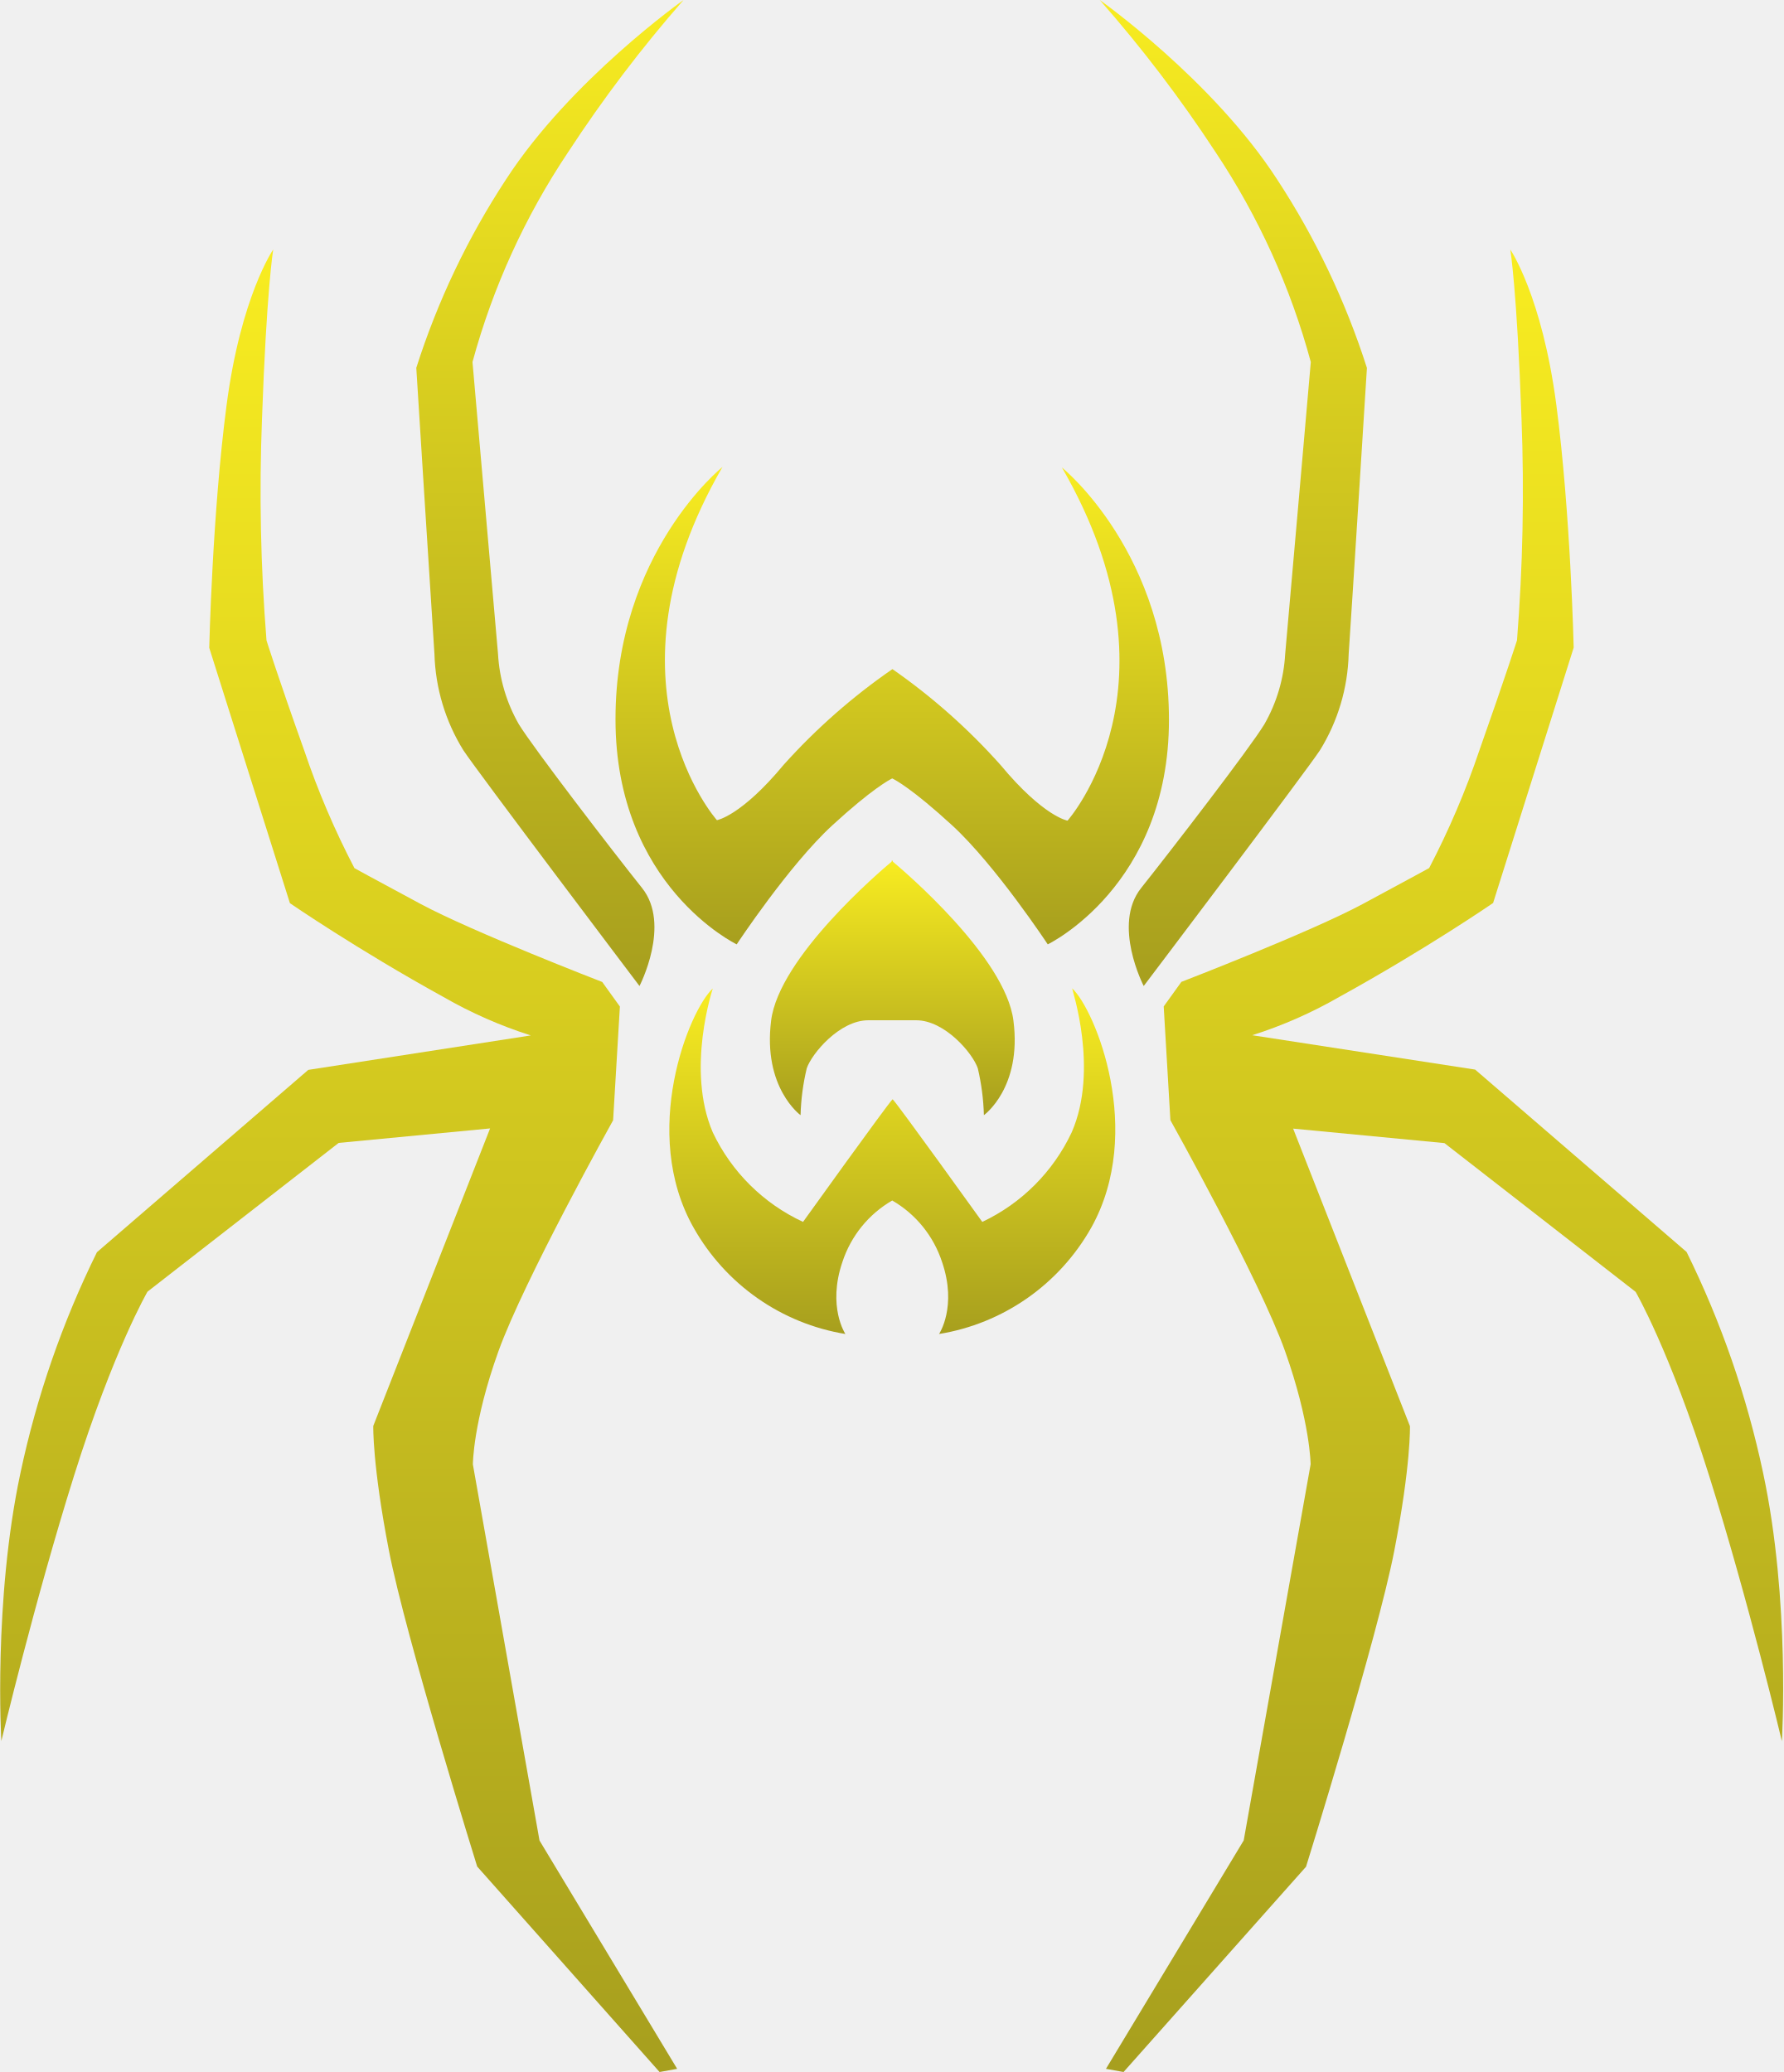
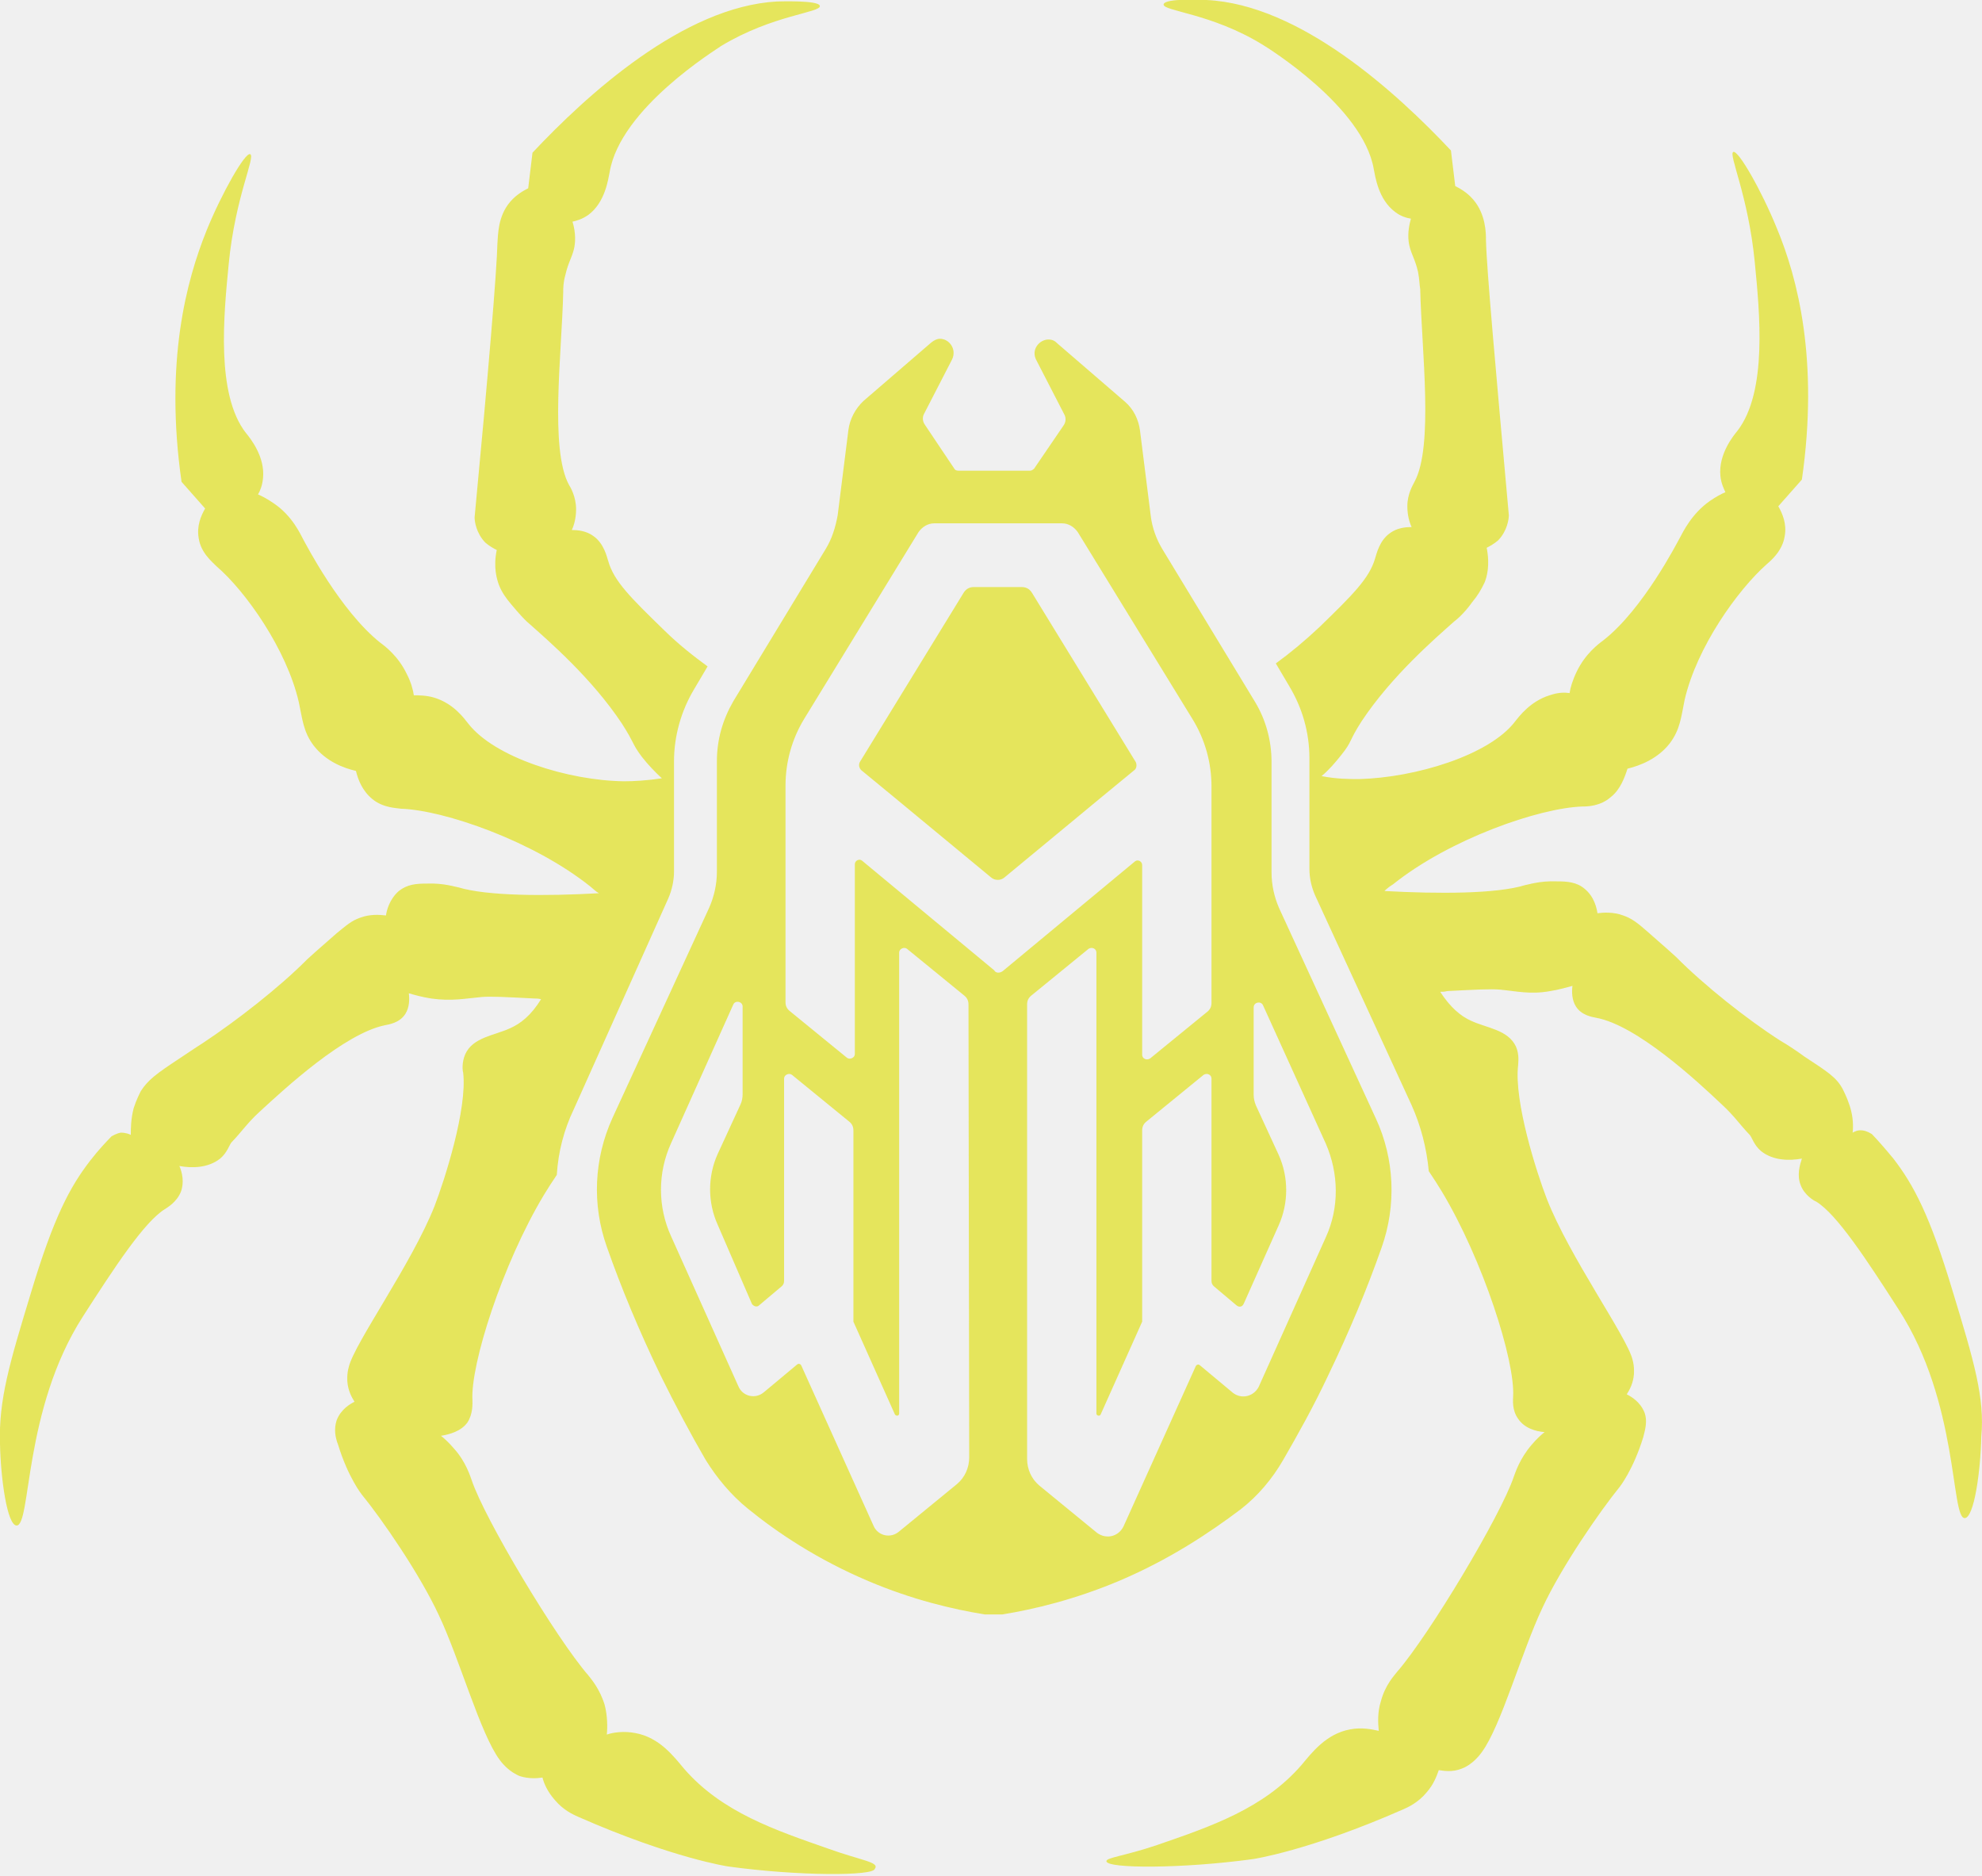
- <svg xmlns="http://www.w3.org/2000/svg" width="444" height="516" viewBox="0 0 444 516" fill="none">
-   <path d="M183.422 235.176C183.422 235.176 196.392 215.506 207.221 205.54C217.169 196.41 221.501 194.163 222.143 193.853C222.81 194.163 227.117 196.41 237.065 205.54C247.894 215.506 260.865 235.176 260.865 235.176C260.865 235.176 291.042 220.692 291.042 179.25C291.042 137.807 264.387 116.417 264.387 116.417C295.802 170.693 265.791 204.369 265.791 204.369C265.791 204.369 259.841 203.413 249.132 190.53C241.114 181.532 232.072 173.511 222.191 166.631V166.511V166.631C212.284 173.469 203.21 181.45 195.155 190.411C184.469 203.293 178.495 204.249 178.495 204.249C178.495 204.249 148.46 170.574 179.876 116.297C179.876 116.297 153.244 137.568 153.244 179.13C153.244 220.692 183.422 235.176 183.422 235.176Z" fill="url(#paint0_linear_142_56)" />
-   <path d="M191.989 254.176C189.895 270.906 199.319 277.717 199.319 277.717C199.426 273.778 199.944 269.861 200.866 266.03C202.104 262.398 209.03 254.08 216.193 254.08H228.093C235.233 254.08 242.182 262.302 243.443 266.03C244.349 269.863 244.86 273.78 244.966 277.717C244.966 277.717 254.486 270.906 252.32 254.176C250.345 238.426 225.165 216.988 222.286 214.574V214.335H222.143H222V214.574C219.12 216.988 193.941 238.426 191.989 254.176Z" fill="url(#paint1_linear_142_56)" />
-   <path d="M266.815 282.019C262.198 291.814 254.331 299.69 244.562 304.294C244.562 304.294 223.286 274.658 222.238 273.75V273.607V273.75C221.191 274.658 199.938 304.294 199.938 304.294C190.09 299.731 182.142 291.851 177.472 282.019C170.713 266.341 177.472 246.17 177.472 246.17C171.57 251.571 159.242 282.019 172.712 305.776C176.638 312.738 182.069 318.727 188.606 323.302C195.143 327.877 202.618 330.921 210.482 332.209C210.482 332.209 205.936 325.422 209.744 314.261C211.86 307.802 216.275 302.356 222.143 298.965C228.011 302.356 232.426 307.802 234.543 314.261C238.374 325.422 233.805 332.209 233.805 332.209C241.692 330.927 249.192 327.882 255.75 323.298C262.308 318.715 267.757 312.71 271.693 305.728C285.045 281.828 272.717 251.523 266.934 246.122C266.815 246.17 273.693 266.341 266.815 282.019Z" fill="url(#paint2_linear_142_56)" />
-   <path d="M115.356 186.826C118.569 191.773 159.218 245.548 159.218 245.548C159.218 245.548 167.143 230.276 159.86 221.146C152.578 212.017 132.896 186.42 129.183 180.373C126.114 175.021 124.337 169.021 123.995 162.854C123.543 157.811 117.64 90.151 117.64 90.151C122.695 71.553 130.734 53.907 141.44 37.905C150.121 24.605 159.728 11.938 170.189 0C170.189 0 142.082 19.861 125.994 44.669C116.45 59.22 108.931 75.013 103.646 91.609C103.646 91.609 107.383 151.191 108.168 162.902C108.416 171.375 110.896 179.63 115.356 186.826Z" fill="url(#paint3_linear_142_56)" />
-   <path d="M117.736 364.689C117.736 364.689 117.736 354.221 124.09 336.535C130.444 318.849 152.649 278.984 152.649 278.984L154.339 250.663L149.936 244.544C149.936 244.544 117.759 232.116 104.717 225.114C91.675 218.111 88.248 216.199 88.248 216.199C83.322 206.758 79.136 196.945 75.73 186.85C69.018 168.041 66.353 159.484 66.353 159.484C64.882 141.104 64.509 122.653 65.234 104.228C66.353 72.369 68.019 62.14 68.019 62.14C68.019 62.14 59.998 73.755 56.429 100.762C52.859 127.769 52.097 161.325 52.097 161.325L72.184 224.922C72.184 224.922 88.843 236.394 110.429 248.297C117.311 252.254 124.596 255.459 132.158 257.857L76.753 266.437L24.133 311.847C15.532 329.302 9.136 347.769 5.093 366.816C-1.713 398.723 0.334 433.569 0.334 433.569C0.334 433.569 8.616 398.723 18.445 367.462C28.274 336.201 36.723 321.669 36.723 321.669L84.321 284.625L122.02 281.016L92.937 355.105C92.937 355.105 92.675 364.665 96.84 386.175C101.005 407.685 118.807 464.83 118.807 464.83L164.216 516L168.595 515.211L134.324 458.353L117.736 364.689Z" fill="url(#paint4_linear_142_56)" />
-   <path d="M326.359 90.151C326.359 90.151 320.457 157.74 319.981 162.854C319.639 169.021 317.862 175.021 314.793 180.373C311.104 186.444 291.398 211.993 284.116 221.146C276.833 230.3 284.758 245.548 284.758 245.548C284.758 245.548 325.431 191.773 328.644 186.826C333.089 179.635 335.553 171.387 335.784 162.926C336.593 151.215 340.33 91.632 340.33 91.632C335.033 75.041 327.515 59.25 317.982 44.693C301.918 19.861 273.811 0 273.811 0C284.309 11.932 293.948 24.599 302.655 37.905C313.321 53.917 321.326 71.562 326.359 90.151Z" fill="url(#paint5_linear_142_56)" />
-   <path d="M438.956 366.745C434.919 347.695 428.523 329.228 419.916 311.775L367.272 266.365L311.772 257.809C319.327 255.41 326.603 252.205 333.477 248.249C355.158 236.299 371.747 224.875 371.747 224.875L391.809 161.277C391.809 161.277 391.048 127.817 387.478 100.738C383.908 73.66 376.03 62.14 376.03 62.14C376.03 62.14 377.696 72.345 378.815 104.204C379.526 122.629 379.152 141.08 377.696 159.46C377.696 159.46 374.983 168.017 368.343 186.826C364.937 196.921 360.752 206.734 355.825 216.175C355.825 216.175 352.398 218.063 339.356 225.09C326.314 232.116 294.137 244.52 294.137 244.52L289.734 250.639L291.4 278.96C291.4 278.96 313.676 318.825 319.959 336.511C326.242 354.197 326.314 364.665 326.314 364.665L309.654 458.329L275.359 515.211L279.738 516L325.171 464.878C325.171 464.878 342.949 407.805 347.138 386.223C351.327 364.642 351.041 355.153 351.041 355.153L321.958 281.063L359.633 284.672L407.231 321.717C407.231 321.717 415.704 336.248 425.533 367.51C435.362 398.771 443.644 433.617 443.644 433.617C443.644 433.617 445.786 398.651 438.956 366.745Z" fill="url(#paint6_linear_142_56)" />
+ <svg xmlns="http://www.w3.org/2000/svg" width="539" height="510" viewBox="0 0 539 510" fill="none">
+   <g clip-path="url(#clip0)">
+     <path d="M308.472 209.42C297.393 218.49 284.37 229.374 273.096 238.646C272.124 239.452 270.569 239.452 269.597 238.646C258.323 229.374 245.3 218.49 234.221 209.42C233.638 208.815 233.444 208.009 233.832 207.203L262.017 161.247C262.6 160.24 263.572 159.635 264.738 159.635H277.955C279.121 159.635 280.093 160.24 280.676 161.247L308.861 207.203C309.25 208.009 309.055 209.017 308.472 209.42ZM225.28 502.689C210.896 497.65 196.318 492.812 186.016 480.92C183.295 477.695 179.407 472.455 172.799 471.246C169.689 470.641 166.773 471.044 165.024 471.649C165.218 469.633 165.218 466.61 164.441 463.586C163.08 459.152 160.748 456.532 159.97 455.524C151.223 445.446 131.786 412.995 128.287 402.514C127.898 401.506 126.732 397.475 123.428 393.847C122.067 392.234 120.706 391.025 119.929 390.42C122.261 390.017 125.371 389.211 127.121 386.792C128.676 384.373 128.481 381.552 128.481 380.745C127.898 371.071 136.645 343.659 147.919 324.913C148.891 323.301 150.057 321.487 151.418 319.471C151.806 313.223 153.361 307.176 156.083 301.533L181.74 244.29C182.712 242.073 183.295 239.452 183.295 237.034V207.001C183.295 200.148 185.239 193.295 188.737 187.45L192.431 181.202C188.543 178.38 184.461 175.155 180.574 171.325C171.438 162.457 166.968 158.022 165.413 152.58C165.024 151.371 164.246 147.743 161.331 145.727C159.387 144.316 157.054 144.115 155.499 144.115C156.083 142.905 156.666 140.89 156.666 138.471C156.666 135.045 155.111 132.424 154.722 131.82C149.474 122.145 152.778 96.144 153.167 79.414C153.167 78.406 153.167 76.794 153.75 74.778C154.528 71.352 155.499 70.143 156.083 67.724C156.471 66.111 156.666 63.491 155.694 60.266C156.666 60.065 158.221 59.661 159.97 58.452C164.635 55.026 165.413 48.576 165.801 46.762C168.717 29.428 194.763 13.505 196.124 12.497C210.119 4.031 223.336 3.427 222.947 1.612C222.753 3.72529e-08 211.868 0.403 211.285 0.403C185.822 1.814 159.581 25.8 144.809 41.521C144.42 44.746 144.031 47.971 143.643 51.196C142.476 51.801 140.533 52.809 138.783 54.824C135.285 58.855 135.479 64.096 135.285 65.91C135.09 73.972 132.758 101.787 129.065 140.688C129.065 141.696 129.453 144.921 131.98 147.541C133.146 148.549 134.313 149.154 135.09 149.557C134.118 154.193 135.09 157.418 135.673 159.03C136.451 161.046 137.617 162.658 138.978 164.271C141.31 167.093 143.254 169.108 143.837 169.511C149.279 174.349 160.942 184.427 169.106 196.722C172.604 202.164 171.827 202.164 174.548 205.792C176.298 208.009 178.047 209.823 179.991 211.637C175.909 212.242 172.41 212.443 169.689 212.443C154.528 212.242 134.507 205.994 127.315 196.722C126.343 195.512 123.428 191.28 117.985 189.667C115.847 189.063 113.903 189.063 112.543 189.063C112.348 187.652 111.765 185.434 110.599 183.217C108.267 178.38 104.768 175.76 103.407 174.752C92.522 166.085 83.192 147.944 82.609 146.937C81.637 145.123 79.499 140.285 74.445 136.859C72.696 135.649 71.141 134.843 70.169 134.44C70.752 133.432 71.335 132.021 71.53 130.006C72.113 124.16 68.031 119.122 66.865 117.711C58.701 107.23 60.839 85.663 62.2 71.755C63.949 53.615 69.586 42.529 68.031 41.924C66.67 41.32 60.256 52.607 56.174 62.685C50.732 76.189 44.706 98.361 49.371 131.013C51.509 133.432 53.647 135.851 55.785 138.27C54.619 140.285 53.453 143.107 54.036 146.332C54.619 150.363 57.729 152.782 58.895 153.991C66.865 160.844 77.944 176.566 81.249 190.877C82.22 195.311 82.415 198.939 85.33 202.769C88.635 207.001 93.3 208.815 96.798 209.622C97.382 212.04 98.548 215.064 101.269 217.281C104.185 219.7 107.878 219.7 109.044 219.901C120.901 220.304 145.198 228.77 160.553 241.065C161.525 241.871 162.108 242.476 162.886 242.879C148.502 243.685 132.563 243.685 124.594 241.266C124.205 241.266 120.706 240.057 116.041 240.259C113.126 240.259 110.793 240.46 108.461 242.274C105.934 244.491 105.157 247.515 104.962 248.926C103.213 248.724 100.686 248.523 97.965 249.53C95.632 250.337 94.272 251.546 91.55 253.763C86.497 258.197 83.97 260.415 83.581 260.818C76 268.477 64.338 277.547 55.202 283.594C53.259 284.803 50.343 286.819 48.788 287.827C42.374 292.059 40.236 293.672 38.292 296.695C38.097 297.098 37.126 298.912 36.348 301.331C35.571 304.354 35.571 306.975 35.571 308.587C35.182 308.386 34.21 307.983 32.849 307.983C31.683 308.184 30.711 308.789 30.322 308.99C28.962 310.401 26.824 312.618 24.491 315.642C19.049 322.696 14.578 330.96 8.358 351.721C2.527 370.869 -0.389 380.745 1.809e-05 392.637C0.194 402.111 1.944 414.607 4.471 414.809C8.552 415.01 6.22 383.366 22.547 357.969C31.1 344.666 39.264 332.17 44.901 328.743C45.484 328.34 48.011 326.929 49.177 324.107C50.149 321.487 49.566 318.867 48.788 317.053C52.092 317.657 56.563 317.657 59.867 315.037C61.811 313.425 62.394 311.207 62.977 310.603C65.698 307.781 67.254 305.362 70.558 302.339C77.555 295.889 93.688 280.974 104.768 278.756C105.74 278.555 108.655 278.152 110.21 275.733C111.376 273.919 111.376 271.702 111.182 270.089C112.543 270.492 114.681 271.097 117.208 271.5C122.845 272.307 126.538 271.5 131.008 271.097C133.535 270.896 137.423 271.097 145.198 271.5C145.781 271.5 146.364 271.5 147.141 271.702C144.42 276.136 141.505 278.353 138.783 279.563C134.507 281.578 128.676 281.981 126.538 286.617C125.566 288.834 125.76 291.052 125.955 291.656C127.121 301.533 120.901 320.882 118.18 327.937C111.96 343.659 96.41 365.225 94.855 371.675C94.272 373.691 94.466 375.706 94.466 375.706C94.66 378.125 95.632 379.939 96.41 381.149C95.243 381.753 92.717 383.164 91.55 386.188C90.773 388.606 91.162 390.823 91.939 392.839C94.66 401.708 98.353 406.343 98.353 406.343C103.796 412.995 114.098 427.91 119.346 439.198C124.983 451.09 130.62 471.447 135.868 478.502C138.2 481.727 140.921 482.734 141.31 482.936C143.837 483.742 146.169 483.541 147.53 483.339C147.919 484.952 148.891 487.169 150.834 489.386C153.167 492.208 155.888 493.417 157.249 494.022C182.906 505.309 198.067 507.526 198.067 507.526C217.116 510.146 237.72 510.146 237.914 508.131C239.275 506.317 234.221 505.914 225.28 502.689ZM531.031 351.116C524.811 330.356 520.34 322.092 514.898 315.037C512.565 312.215 510.621 309.998 509.066 308.386C508.678 308.184 507.9 307.579 506.539 307.378C505.179 307.176 504.207 307.781 503.818 307.983C504.013 306.37 504.013 303.75 503.041 300.726C502.263 298.308 501.291 296.494 501.097 296.091C499.348 292.866 497.015 291.455 490.601 287.222C489.24 286.214 486.325 284.199 484.186 282.989C475.051 277.144 463.388 267.872 455.808 260.213C455.419 259.81 452.892 257.593 447.838 253.158C445.312 250.941 443.757 249.732 441.424 248.926C438.703 247.918 435.982 248.119 434.427 248.321C434.232 247.112 433.649 243.887 430.928 241.67C428.79 239.855 426.263 239.654 423.347 239.654C418.682 239.452 415.184 240.662 414.795 240.662C407.02 243.08 391.081 243.08 376.503 242.274C377.086 241.67 377.864 241.065 378.836 240.46C394.191 228.165 418.488 219.7 430.345 219.296C431.511 219.296 435.204 219.296 438.12 216.676C440.647 214.661 441.813 211.436 442.59 209.017C445.895 208.211 450.754 206.397 454.058 202.164C456.974 198.334 457.168 194.908 458.14 190.272C461.445 175.961 472.524 160.441 480.493 153.387C481.66 152.379 484.77 149.759 485.353 145.727C485.936 142.502 484.77 139.681 483.603 137.665C485.741 135.246 487.88 132.828 490.018 130.409C494.683 97.958 488.851 75.585 483.215 62.08C479.133 52.002 472.718 40.715 471.358 41.32C469.997 41.924 475.44 53.212 477.189 71.15C478.55 85.058 480.688 106.423 472.524 117.106C471.358 118.517 467.276 123.556 467.859 129.401C468.053 131.417 468.831 133.029 469.22 133.835C468.248 134.238 466.693 135.045 464.943 136.254C460.084 139.681 457.751 144.518 456.78 146.332C456.197 147.34 446.867 165.682 435.982 174.147C434.621 175.155 431.122 177.775 428.79 182.613C427.623 185.031 427.04 187.047 426.846 188.458C425.485 188.256 423.736 188.256 421.404 189.063C416.155 190.675 413.045 194.908 412.074 196.117C405.076 205.389 384.861 211.436 369.7 211.839C366.979 211.839 363.48 211.839 359.398 211.033C361.342 209.42 363.091 207.404 364.841 205.187C367.756 201.559 366.784 201.559 370.283 196.117C378.447 183.822 390.109 173.744 395.552 168.907C396.135 168.504 398.273 166.689 400.411 163.666C401.772 162.054 402.744 160.441 403.715 158.426C404.299 157.015 405.27 153.79 404.299 148.952C405.076 148.549 406.242 147.944 407.409 146.937C409.935 144.316 410.324 141.091 410.324 140.084C406.825 101.183 404.299 73.368 404.104 65.305C404.104 63.491 404.104 58.251 400.605 54.219C398.856 52.204 396.912 51.196 395.746 50.591C395.357 47.366 394.969 44.142 394.58 40.916C379.807 25.195 353.567 1.209 328.104 5.21541e-08C327.521 5.21541e-08 316.636 -0.605 316.441 1.209C316.247 3.023 329.464 3.628 343.265 12.094C344.626 12.9 370.672 29.024 373.587 45.956C373.976 47.77 374.754 54.219 379.419 57.646C380.974 58.855 382.529 59.258 383.695 59.46C382.723 62.886 382.917 65.305 383.306 66.918C383.889 69.336 384.861 70.546 385.639 73.972C386.027 75.988 386.027 77.6 386.222 78.608C386.61 95.338 389.915 121.339 384.667 131.013C384.278 131.82 382.723 134.238 382.723 137.665C382.723 140.084 383.306 142.099 383.889 143.309C382.334 143.309 380.002 143.51 378.058 144.921C375.142 146.937 374.365 150.565 373.976 151.774C372.421 157.216 367.951 161.65 358.815 170.519C354.733 174.349 350.846 177.574 346.958 180.396L350.651 186.644C354.15 192.489 356.094 199.141 356.094 206.195V236.227C356.094 238.848 356.677 241.266 357.649 243.484L383.889 300.525C386.416 306.169 387.971 312.215 388.554 318.464C389.915 320.479 391.081 322.293 392.053 323.906C403.327 342.651 412.074 370.063 411.49 379.738C411.49 380.544 411.102 383.366 412.851 385.784C414.6 388.405 417.71 389.211 420.043 389.412C419.265 390.017 417.905 391.226 416.544 392.839C413.24 396.669 412.074 400.498 411.685 401.506C408.186 411.987 388.749 444.438 380.002 454.516C379.224 455.524 376.697 458.144 375.531 462.578C374.559 465.602 374.754 468.625 374.948 470.641C373.199 470.238 370.283 469.633 367.173 470.238C360.564 471.447 356.677 476.688 353.956 479.913C343.654 491.805 329.27 496.642 314.692 501.681C305.751 504.704 300.697 505.107 300.891 506.115C301.086 508.131 321.689 508.131 340.738 505.511C340.738 505.511 355.899 503.293 381.557 492.006C382.917 491.401 385.639 490.192 387.971 487.37C389.915 485.153 390.692 482.936 391.275 481.323C392.636 481.525 394.969 481.928 397.495 480.92C398.079 480.719 400.605 479.711 402.938 476.486C408.186 469.431 413.823 449.074 419.46 437.182C424.708 425.895 435.204 410.778 440.452 404.328C440.452 404.328 444.145 399.692 446.867 390.823C447.45 388.606 448.033 386.389 447.255 384.172C446.089 381.149 443.562 379.738 442.396 379.133C443.173 377.924 444.145 376.11 444.34 373.691C444.34 373.691 444.534 371.675 443.951 369.66C442.396 363.411 426.846 341.844 420.626 325.921C417.905 318.867 411.685 299.517 412.851 289.641C412.851 289.036 413.24 286.819 412.268 284.602C410.13 279.966 404.299 279.563 400.022 277.547C397.301 276.338 394.385 273.919 391.664 269.686C392.247 269.686 392.83 269.686 393.608 269.485C401.383 269.082 405.27 268.88 407.797 269.082C412.268 269.485 416.155 270.492 421.598 269.485C424.125 269.082 426.068 268.477 427.623 268.074C427.429 269.686 427.429 271.903 428.595 273.717C430.15 276.136 433.066 276.539 434.038 276.741C445.117 278.756 461.445 293.873 468.248 300.323C471.746 303.548 473.107 305.765 475.828 308.587C476.411 309.192 476.995 311.409 478.938 313.022C482.243 315.642 486.713 315.642 490.018 315.037C489.435 316.851 488.657 319.471 489.629 322.092C490.601 324.914 493.322 326.526 493.905 326.728C499.542 330.154 507.706 342.651 516.258 355.954C532.78 381.35 530.448 412.995 534.335 412.793C536.862 412.592 538.611 400.095 538.806 390.622C539.777 380.141 536.862 370.264 531.031 351.116ZM304.196 429.926C292.145 434.965 281.26 437.585 272.513 438.996H267.848C259.101 437.585 248.022 434.965 236.165 429.926C222.364 424.081 211.479 416.825 203.316 410.173C198.845 406.545 194.957 401.909 191.847 396.87C187.766 389.816 183.684 382.156 179.602 373.892C173.771 361.799 168.911 350.108 165.024 339.023C160.942 327.534 161.525 315.037 166.579 303.951L192.819 246.91C194.18 243.887 194.957 240.46 194.957 237.034V207.001C194.957 201.156 196.512 195.714 199.428 190.675L224.502 149.355C226.252 146.534 227.224 143.309 227.807 140.084L230.722 116.904C231.111 113.881 232.666 111.059 234.804 109.044L253.27 93.12C254.047 92.516 254.825 92.113 255.602 92.113C258.129 92.113 260.267 94.934 258.907 97.756L251.326 112.47C250.743 113.478 250.937 114.687 251.52 115.493L259.49 127.385C259.684 127.789 260.073 127.99 260.656 127.99H280.093C280.482 127.99 280.871 127.789 281.26 127.385L289.229 115.695C289.812 114.889 290.006 113.679 289.423 112.672L281.843 97.958C280.288 95.136 282.62 92.314 285.147 92.314C285.925 92.314 286.702 92.516 287.48 93.322L305.945 109.245C308.278 111.261 309.638 114.083 310.027 117.106L312.943 140.285C313.331 143.51 314.498 146.735 316.247 149.557L341.321 190.877C344.237 195.714 345.792 201.358 345.792 207.203V237.235C345.792 240.662 346.569 244.088 347.93 247.112L374.171 304.153C379.224 315.037 379.807 327.735 375.726 339.224C371.838 350.31 366.979 362 361.147 374.094C357.26 382.358 352.984 390.017 348.902 397.072C345.986 402.111 342.099 406.747 337.434 410.375C328.881 416.825 317.996 424.081 304.196 429.926ZM263.377 273.113C263.377 272.105 262.988 271.299 262.211 270.694L246.661 257.996C245.883 257.391 244.523 257.996 244.523 259.004V384.373C244.523 384.978 243.745 385.18 243.357 384.575L232.083 359.38V307.378C232.083 306.37 231.694 305.564 230.917 304.959L215.367 292.261C214.589 291.656 213.229 292.261 213.229 293.269V348.294C213.229 348.899 213.034 349.302 212.645 349.705L206.426 354.946C205.842 355.55 204.871 355.147 204.482 354.543L195.152 332.976C192.431 326.929 192.431 319.875 195.152 313.828L201.372 300.323C201.761 299.517 201.955 298.509 201.955 297.501V273.717C201.955 272.307 200.011 271.903 199.428 273.113L182.517 310.804C178.824 318.867 178.824 328.138 182.517 336.201L200.789 376.916C201.955 379.738 205.454 380.544 207.786 378.528L216.727 371.071C217.116 370.667 217.699 370.869 217.894 371.272L237.525 414.809C238.692 417.631 242.19 418.437 244.523 416.421L260.267 403.522C262.405 401.708 263.572 399.087 263.572 396.265L263.377 273.113ZM272.707 264.043L308.666 234.212C309.444 233.607 310.61 234.212 310.61 235.22V286.819C310.61 287.827 311.776 288.431 312.748 287.827L328.298 275.128C329.076 274.524 329.464 273.717 329.464 272.71V213.854C329.464 207.404 327.715 201.156 324.411 195.714L293.116 144.72C292.145 143.309 290.59 142.301 288.84 142.301H254.047C252.298 142.301 250.743 143.309 249.771 144.72L218.671 195.512C215.367 200.955 213.617 207.203 213.617 213.653V272.508C213.617 273.516 214.006 274.322 214.784 274.927L230.334 287.625C231.111 288.23 232.472 287.625 232.472 286.617V235.018C232.472 234.01 233.638 233.406 234.415 234.01L270.375 263.841C270.763 264.647 271.93 264.647 272.707 264.043ZM305.556 415.01L325.188 371.474C325.383 371.071 325.966 370.869 326.354 371.272L335.296 378.73C337.628 380.544 340.933 379.738 342.293 377.117L360.564 336.402C364.257 328.34 364.063 319.068 360.564 311.006L343.459 273.314C342.876 272.105 340.933 272.508 340.933 273.919V297.703C340.933 298.711 341.127 299.517 341.516 300.525L347.736 314.029C350.457 320.076 350.457 327.131 347.736 333.177L338.211 354.543C337.823 355.349 337.045 355.55 336.268 354.946L330.048 349.705C329.659 349.302 329.464 348.899 329.464 348.294V293.269C329.464 292.261 328.298 291.656 327.326 292.261L311.776 304.959C310.999 305.564 310.61 306.37 310.61 307.378V359.38L299.336 384.575C299.142 385.18 298.17 384.978 298.17 384.373V259.004C298.17 257.996 297.004 257.391 296.032 257.996L280.482 270.694C279.705 271.299 279.316 272.105 279.316 273.113V396.669C279.316 399.49 280.482 402.111 282.62 403.925L298.365 416.825C300.891 418.639 304.196 417.832 305.556 415.01Z" fill="#E5E55C" />
+   </g>
  <defs>
-     <linearGradient id="paint0_linear_142_56" x1="222.143" y1="116.297" x2="222.143" y2="235.176" gradientUnits="userSpaceOnUse">
-       <stop stop-color="#F8EC20" />
-       <stop offset="1" stop-color="#A79F1E" />
-     </linearGradient>
-     <linearGradient id="paint1_linear_142_56" x1="222.163" y1="214.335" x2="222.163" y2="277.717" gradientUnits="userSpaceOnUse">
-       <stop stop-color="#F8EC20" />
-       <stop offset="1" stop-color="#A79F1E" />
-     </linearGradient>
-     <linearGradient id="paint2_linear_142_56" x1="222.163" y1="246.122" x2="222.163" y2="332.209" gradientUnits="userSpaceOnUse">
-       <stop stop-color="#F8EC20" />
-       <stop offset="1" stop-color="#A79F1E" />
-     </linearGradient>
-     <linearGradient id="paint3_linear_142_56" x1="136.918" y1="0" x2="136.918" y2="245.548" gradientUnits="userSpaceOnUse">
-       <stop stop-color="#F8EC20" />
-       <stop offset="1" stop-color="#A79F1E" />
-     </linearGradient>
-     <linearGradient id="paint4_linear_142_56" x1="84.32" y1="62.14" x2="84.32" y2="516" gradientUnits="userSpaceOnUse">
-       <stop stop-color="#F8EC20" />
-       <stop offset="1" stop-color="#A79F1E" />
-     </linearGradient>
-     <linearGradient id="paint5_linear_142_56" x1="307.07" y1="0" x2="307.07" y2="245.548" gradientUnits="userSpaceOnUse">
-       <stop stop-color="#F8EC20" />
-       <stop offset="1" stop-color="#A79F1E" />
-     </linearGradient>
-     <linearGradient id="paint6_linear_142_56" x1="359.661" y1="62.14" x2="359.661" y2="516" gradientUnits="userSpaceOnUse">
-       <stop stop-color="#F8EC20" />
-       <stop offset="1" stop-color="#A79F1E" />
-     </linearGradient>
+     <clipPath id="clip0">
+       <rect width="539" height="509.743" fill="white" />
+     </clipPath>
  </defs>
</svg>
